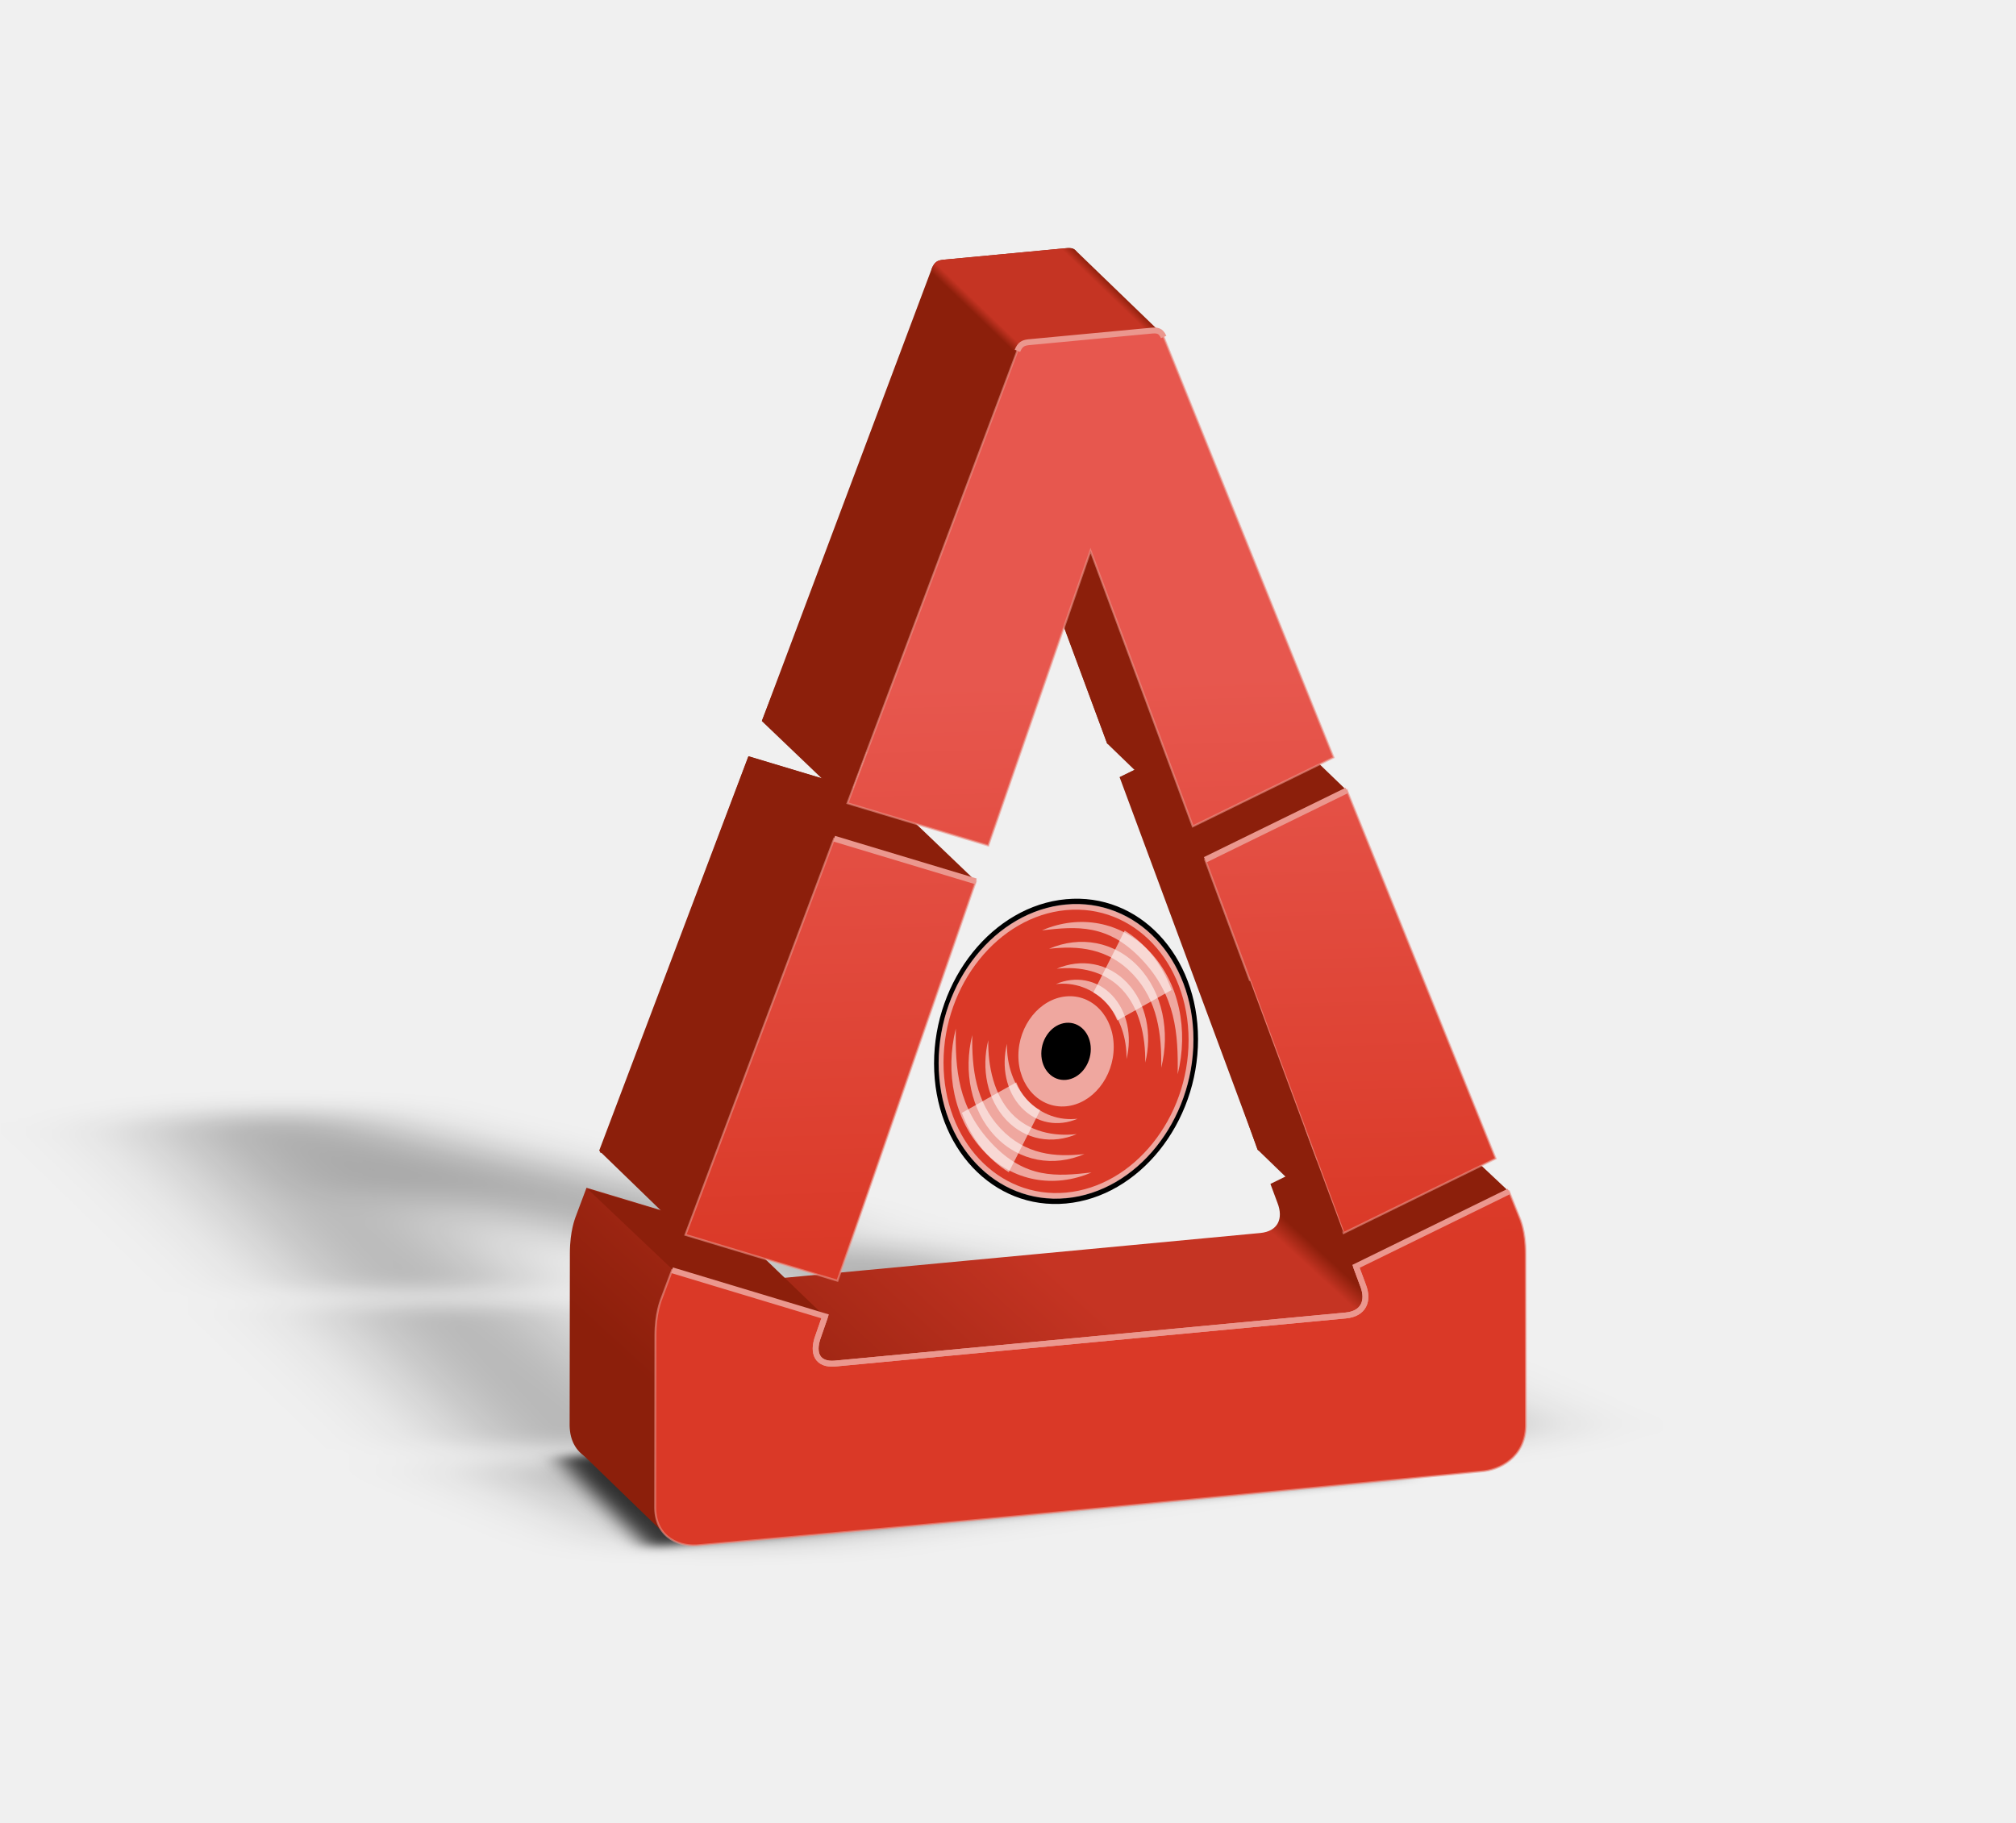
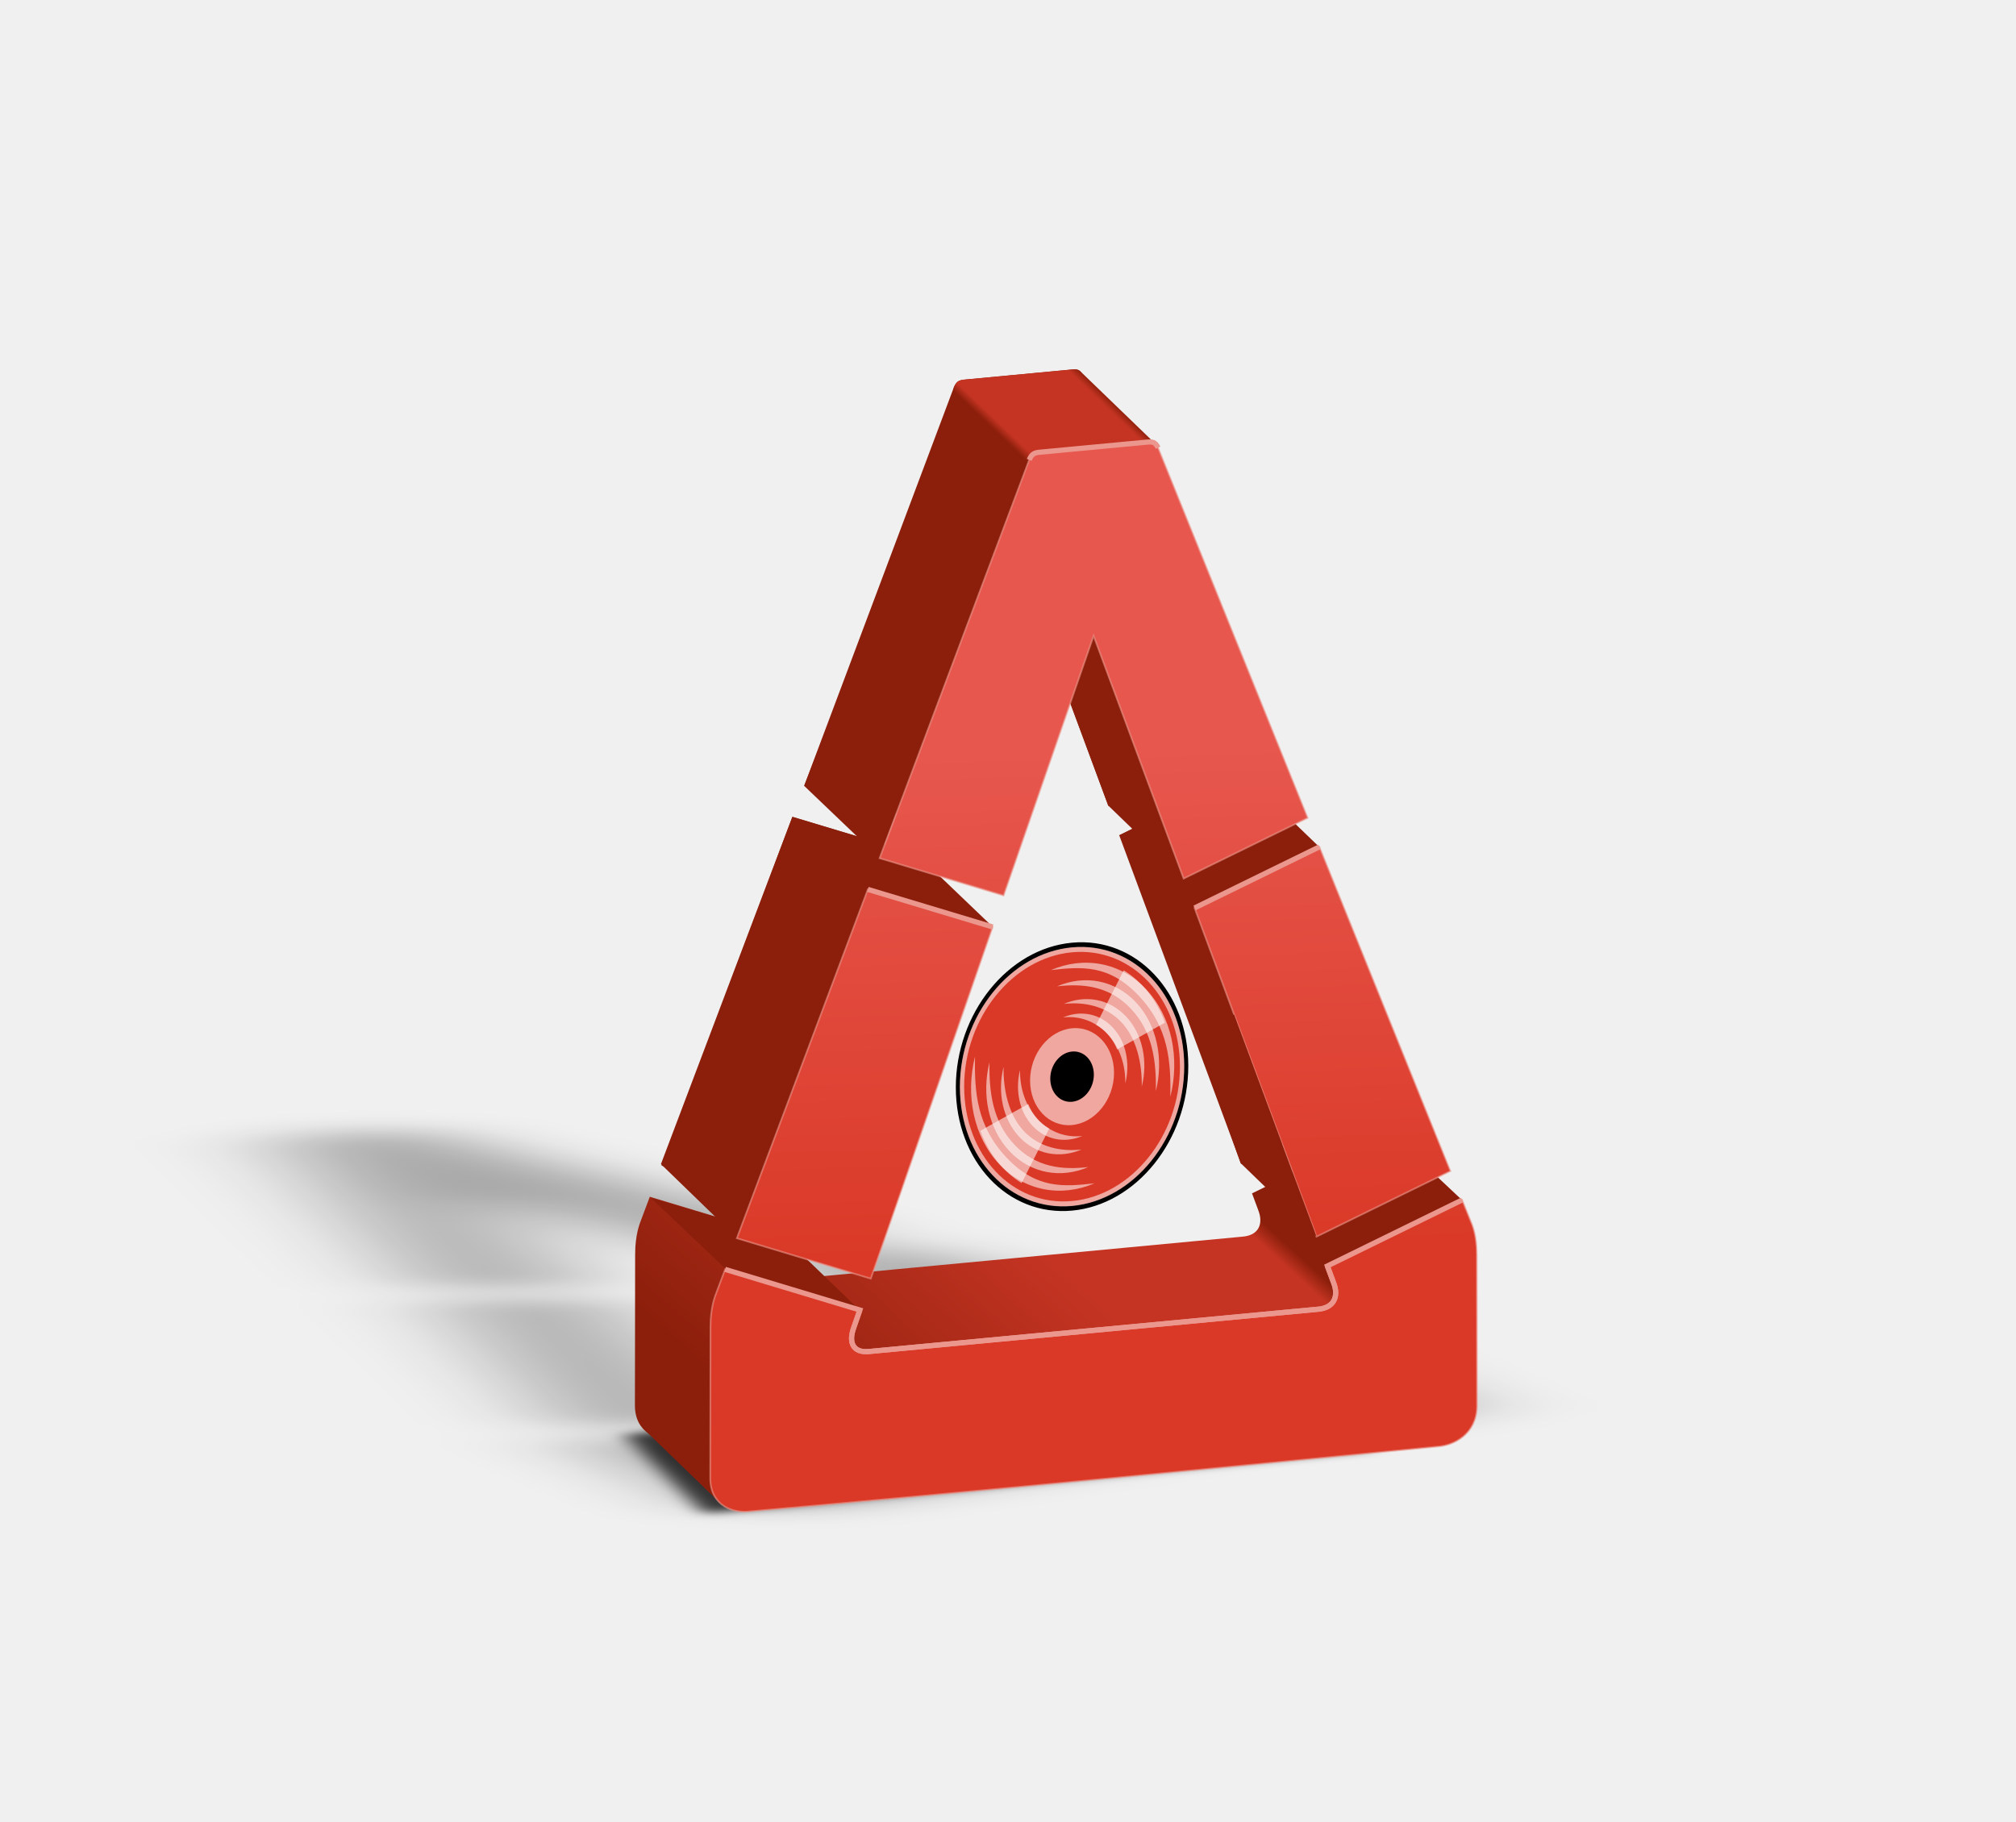
- <svg xmlns="http://www.w3.org/2000/svg" xmlns:xlink="http://www.w3.org/1999/xlink" width="828.909" height="749.454" id="svg2" version="1.1">
+ <svg xmlns="http://www.w3.org/2000/svg" xmlns:xlink="http://www.w3.org/1999/xlink" width="894.909" height="808.807" id="svg2" version="1.1">
  <defs id="defs4">
    <linearGradient id="linearGradient4550">
      <stop style="stop-color:#8c1f0b;stop-opacity:1" offset="0" id="stop4552" />
      <stop style="stop-color:#c53423;stop-opacity:1" offset="0.65" id="stop4554" />
      <stop style="stop-color:#c53423;stop-opacity:1" offset="0.965" id="stop4556" />
      <stop id="stop4558" offset="1" style="stop-color:#8c1f0b;stop-opacity:1" />
    </linearGradient>
    <linearGradient id="linearGradient4428">
      <stop id="stop4440" offset="0" style="stop-color:#8c1f0b;stop-opacity:1" />
      <stop id="stop4438" offset="0.082" style="stop-color:#c53423;stop-opacity:1" />
      <stop id="stop4436" offset="0.917" style="stop-color:#c53423;stop-opacity:1" />
      <stop style="stop-color:#8c1f0b;stop-opacity:1" offset="1" id="stop4432" />
    </linearGradient>
    <linearGradient id="linearGradient3887">
      <stop style="stop-color:#da3927;stop-opacity:1" offset="0" id="stop3889" />
      <stop style="stop-color:#e7574e;stop-opacity:1" offset="1" id="stop3891" />
    </linearGradient>
    <linearGradient xlink:href="#linearGradient3887" id="linearGradient3893" x1="-414.598" y1="563.878" x2="-420.647" y2="272.449" gradientUnits="userSpaceOnUse" gradientTransform="matrix(1,0.08482507,0,1,-466.6065,55.00897)" />
    <linearGradient xlink:href="#linearGradient3887-7" id="linearGradient3893-1" x1="-414.598" y1="563.878" x2="-420.647" y2="272.449" gradientUnits="userSpaceOnUse" />
    <linearGradient id="linearGradient3887-7">
      <stop style="stop-color:#da3927;stop-opacity:1" offset="0" id="stop3889-2" />
      <stop style="stop-color:#e7574e;stop-opacity:1" offset="1" id="stop3891-0" />
    </linearGradient>
    <linearGradient xlink:href="#linearGradient3887-6" id="linearGradient4027" gradientUnits="userSpaceOnUse" gradientTransform="matrix(1,0.08482507,0,1,-33.85712,50.76633)" x1="-414.598" y1="563.878" x2="-420.647" y2="272.449" />
    <linearGradient id="linearGradient3887-6">
      <stop style="stop-color:#da3927;stop-opacity:1" offset="0" id="stop3889-7" />
      <stop style="stop-color:#e7574e;stop-opacity:1" offset="1" id="stop3891-01" />
    </linearGradient>
    <linearGradient y2="272.449" x2="-420.647" y1="563.878" x1="-414.598" gradientTransform="matrix(1,0.08482507,0,1,-53.49776,50.27133)" gradientUnits="userSpaceOnUse" id="linearGradient4046" xlink:href="#linearGradient3887-6" />
    <linearGradient xlink:href="#linearGradient3887" id="linearGradient4073" gradientUnits="userSpaceOnUse" gradientTransform="matrix(1,0.08482507,0,1,-2026.607,55.00897)" x1="-414.598" y1="563.878" x2="-420.647" y2="272.449" />
    <linearGradient y2="272.449" x2="-420.647" y1="563.878" x1="-414.598" gradientTransform="matrix(1,0.08482507,0,1,-53.49776,50.27133)" gradientUnits="userSpaceOnUse" id="linearGradient4046-8" xlink:href="#linearGradient3887-6-1" />
    <linearGradient id="linearGradient3887-6-1">
      <stop style="stop-color:#da3927;stop-opacity:1" offset="0" id="stop3889-7-6" />
      <stop style="stop-color:#e7574e;stop-opacity:1" offset="1" id="stop3891-01-1" />
    </linearGradient>
    <linearGradient y2="272.449" x2="-420.647" y1="563.878" x1="-414.598" gradientTransform="matrix(1,0.08482507,0,1,430.6633,-59.81301)" gradientUnits="userSpaceOnUse" id="linearGradient4090" xlink:href="#linearGradient3887-6-1" />
    <linearGradient xlink:href="#linearGradient3887-6-1" id="linearGradient4126" gradientUnits="userSpaceOnUse" gradientTransform="matrix(1,0.08482507,0,1,-1569.498,50.27133)" x1="-414.598" y1="563.878" x2="-420.647" y2="272.449" />
    <linearGradient xlink:href="#linearGradient3887-6" id="linearGradient4149" gradientUnits="userSpaceOnUse" gradientTransform="matrix(1,0.08482507,0,1,-53.49776,50.27133)" x1="-414.598" y1="563.878" x2="-420.647" y2="272.449" />
    <linearGradient xlink:href="#linearGradient3887-6-6" id="linearGradient4149-6" gradientUnits="userSpaceOnUse" gradientTransform="matrix(1,0.08482507,0,1,-53.49776,50.27133)" x1="-414.598" y1="563.878" x2="-420.647" y2="272.449" />
    <linearGradient id="linearGradient3887-6-6">
      <stop style="stop-color:#da3927;stop-opacity:1" offset="0" id="stop3889-7-9" />
      <stop style="stop-color:#e7574e;stop-opacity:1" offset="1" id="stop3891-01-3" />
    </linearGradient>
    <linearGradient y2="272.449" x2="-420.647" y1="563.878" x1="-414.598" gradientTransform="matrix(-1,0.08482507,0,1,-912.971,50.27133)" gradientUnits="userSpaceOnUse" id="linearGradient4167" xlink:href="#linearGradient3887-6-6" />
    <linearGradient xlink:href="#linearGradient3887-6" id="linearGradient4189" gradientUnits="userSpaceOnUse" gradientTransform="matrix(1,0.08482507,0,1,-53.49776,50.27133)" x1="-414.598" y1="563.878" x2="-420.647" y2="272.449" />
-     <linearGradient xlink:href="#linearGradient3887-6" id="linearGradient4192" gradientUnits="userSpaceOnUse" gradientTransform="matrix(0.8047937,-0.00754763,0,0.8047937,1685.885,265.0681)" x1="-414.598" y1="563.878" x2="-420.647" y2="272.449" />
+     <linearGradient xlink:href="#linearGradient3887-6" id="linearGradient4192" gradientUnits="userSpaceOnUse" gradientTransform="matrix(0.7651049,-0.00717541,0,0.7651049,1732.527,216.263)" x1="-414.598" y1="563.878" x2="-420.647" y2="272.449" />
    <linearGradient xlink:href="#linearGradient3887-6-4" id="linearGradient4192-2" gradientUnits="userSpaceOnUse" gradientTransform="matrix(1,0.08482507,0,1,66.71039,51.68554)" x1="-414.598" y1="563.878" x2="-420.647" y2="272.449" />
    <linearGradient id="linearGradient3887-6-4">
      <stop style="stop-color:#da3927;stop-opacity:1" offset="0" id="stop3889-7-1" />
      <stop style="stop-color:#e7574e;stop-opacity:1" offset="1" id="stop3891-01-0" />
    </linearGradient>
    <linearGradient y2="272.449" x2="-420.647" y1="563.878" x1="-414.598" gradientTransform="matrix(1,0.08482507,0,1,-1063.673,58.83561)" gradientUnits="userSpaceOnUse" id="linearGradient4209" xlink:href="#linearGradient3887-6-4" />
    <linearGradient xlink:href="#linearGradient3887-6-3" id="linearGradient4192-0" gradientUnits="userSpaceOnUse" gradientTransform="matrix(1,-0.00937834,0,1,-423.2896,-7.797112)" x1="-414.598" y1="563.878" x2="-420.647" y2="272.449" />
    <linearGradient id="linearGradient3887-6-3">
      <stop style="stop-color:#da3927;stop-opacity:1" offset="0" id="stop3889-7-97" />
      <stop style="stop-color:#e7574e;stop-opacity:1" offset="1" id="stop3891-01-9" />
    </linearGradient>
    <linearGradient y2="272.449" x2="-420.647" y1="563.878" x1="-414.598" gradientTransform="matrix(1,-0.00937834,0,1,-1288.533,-663.9797)" gradientUnits="userSpaceOnUse" id="linearGradient4243" xlink:href="#linearGradient3887-6-3" />
    <linearGradient xlink:href="#linearGradient3887-6-7" id="linearGradient4192-23" gradientUnits="userSpaceOnUse" gradientTransform="matrix(1,-0.00937834,0,1,-423.2896,-7.797112)" x1="-414.598" y1="563.878" x2="-420.647" y2="272.449" />
    <linearGradient id="linearGradient3887-6-7">
      <stop style="stop-color:#da3927;stop-opacity:1" offset="0" id="stop3889-7-2" />
      <stop style="stop-color:#e7574e;stop-opacity:1" offset="1" id="stop3891-01-4" />
    </linearGradient>
    <linearGradient y2="272.449" x2="-420.647" y1="563.878" x1="-414.598" gradientTransform="matrix(1,-0.00937834,0,1,-479.0207,-57.00378)" gradientUnits="userSpaceOnUse" id="linearGradient4277-9" xlink:href="#linearGradient3887-6-7-4" />
    <linearGradient id="linearGradient3887-6-7-4">
      <stop style="stop-color:#da3927;stop-opacity:1" offset="0" id="stop3889-7-2-5" />
      <stop style="stop-color:#e7574e;stop-opacity:1" offset="1" id="stop3891-01-4-5" />
    </linearGradient>
    <linearGradient xlink:href="#linearGradient3887-6-2" id="linearGradient4192-5" gradientUnits="userSpaceOnUse" gradientTransform="matrix(1,-0.00937834,0,1,-1833.424,-756.7561)" x1="-414.598" y1="563.878" x2="-420.647" y2="272.449" />
    <linearGradient id="linearGradient3887-6-2">
      <stop style="stop-color:#da3927;stop-opacity:1" offset="0" id="stop3889-7-13" />
      <stop style="stop-color:#e7574e;stop-opacity:1" offset="1" id="stop3891-01-8" />
    </linearGradient>
    <linearGradient y2="272.449" x2="-420.647" y1="563.878" x1="-414.598" gradientTransform="matrix(1,-0.00937834,0,1,-1889.155,-805.9628)" gradientUnits="userSpaceOnUse" id="linearGradient4316" xlink:href="#linearGradient3887-6-7-4" />
-     <linearGradient xlink:href="#linearGradient4428" id="linearGradient4434" x1="-899.075" y1="94.158" x2="-857.814" y2="51.201" gradientUnits="userSpaceOnUse" gradientTransform="matrix(0.8047937,0,0,0.8047937,2026.546,271.3432)" />
+     <linearGradient xlink:href="#linearGradient4428" id="linearGradient4434" x1="-899.075" y1="94.158" x2="-857.814" y2="51.201" gradientUnits="userSpaceOnUse" gradientTransform="matrix(0.7651049,0,0,0.7651049,2056.388,222.2286)" />
    <filter id="filter4468" color-interpolation-filters="sRGB">
      <feGaussianBlur stdDeviation="3.629" id="feGaussianBlur4470" />
    </filter>
    <linearGradient y2="272.449" x2="-420.647" y1="563.878" x1="-414.598" gradientTransform="matrix(1,-0.00937834,0,1,-1288.533,-663.9797)" gradientUnits="userSpaceOnUse" id="linearGradient4243-5" xlink:href="#linearGradient3887-6-3-4" />
    <linearGradient id="linearGradient3887-6-3-4">
      <stop style="stop-color:#da3927;stop-opacity:1" offset="0" id="stop3889-7-97-5" />
      <stop style="stop-color:#e7574e;stop-opacity:1" offset="1" id="stop3891-01-9-2" />
    </linearGradient>
    <filter id="filter4510" x="-0.124" width="1.248" y="-0.089" height="1.178" color-interpolation-filters="sRGB">
      <feGaussianBlur stdDeviation="23.023" id="feGaussianBlur4512" />
    </filter>
-     <linearGradient xlink:href="#linearGradient4550" id="linearGradient4548" x1="1348.842" y1="931.212" x2="1538.382" y2="724.03" gradientUnits="userSpaceOnUse" gradientTransform="matrix(0.8047937,0,0,0.8047937,181.9584,126.4803)" />
+     <linearGradient xlink:href="#linearGradient4550" id="linearGradient4548" x1="1348.842" y1="931.212" x2="1538.382" y2="724.03" gradientUnits="userSpaceOnUse" gradientTransform="matrix(0.7651049,0,0,0.7651049,302.7678,84.50971)" />
    <linearGradient xlink:href="#linearGradient3887-6-70" id="linearGradient4192-52" gradientUnits="userSpaceOnUse" gradientTransform="matrix(1,-0.00937834,0,1,1868.71,172.2029)" x1="-414.598" y1="563.878" x2="-420.647" y2="272.449" />
    <linearGradient id="linearGradient3887-6-70">
      <stop style="stop-color:#da3927;stop-opacity:1" offset="0" id="stop3889-7-0" />
      <stop style="stop-color:#e7574e;stop-opacity:1" offset="1" id="stop3891-01-2" />
    </linearGradient>
    <linearGradient xlink:href="#linearGradient3887-6-5" id="linearGradient4192-7" gradientUnits="userSpaceOnUse" gradientTransform="matrix(1,-0.00937834,0,1,1868.71,172.2029)" x1="-414.598" y1="563.878" x2="-420.647" y2="272.449" />
    <linearGradient id="linearGradient3887-6-5">
      <stop style="stop-color:#da3927;stop-opacity:1" offset="0" id="stop3889-7-8" />
      <stop style="stop-color:#e7574e;stop-opacity:1" offset="1" id="stop3891-01-29" />
    </linearGradient>
-     <linearGradient y2="272.449" x2="-420.647" y1="563.878" x1="-414.598" gradientTransform="matrix(0.8047937,-0.00754763,0,0.8047937,1685.885,265.0681)" gradientUnits="userSpaceOnUse" id="linearGradient4710" xlink:href="#linearGradient3887-6-5" />
+     <linearGradient y2="272.449" x2="-420.647" y1="563.878" x1="-414.598" gradientTransform="matrix(0.7651049,-0.00717541,0,0.7651049,1732.527,216.263)" gradientUnits="userSpaceOnUse" id="linearGradient4710" xlink:href="#linearGradient3887-6-5" />
    <linearGradient xlink:href="#linearGradient3887-6-52" id="linearGradient4192-6" gradientUnits="userSpaceOnUse" gradientTransform="matrix(1,-0.00937834,0,1,1868.71,172.2029)" x1="-414.598" y1="563.878" x2="-420.647" y2="272.449" />
    <linearGradient id="linearGradient3887-6-52">
      <stop style="stop-color:#da3927;stop-opacity:1" offset="0" id="stop3889-7-3" />
      <stop style="stop-color:#e7574e;stop-opacity:1" offset="1" id="stop3891-01-06" />
    </linearGradient>
    <linearGradient y2="272.449" x2="-420.647" y1="563.878" x1="-414.598" gradientTransform="matrix(1,-0.00937834,0,1,1868.71,172.2029)" gradientUnits="userSpaceOnUse" id="linearGradient4769" xlink:href="#linearGradient3887-6-52" />
-     <linearGradient xlink:href="#linearGradient3887-6-5" id="linearGradient3163" gradientUnits="userSpaceOnUse" gradientTransform="matrix(0.8047937,-0.00754763,0,0.8047937,1685.885,265.0681)" x1="-414.598" y1="563.878" x2="-420.647" y2="272.449" />
-     <linearGradient xlink:href="#linearGradient3887-6-5" id="linearGradient3165" gradientUnits="userSpaceOnUse" gradientTransform="matrix(0.8047937,-0.00754763,0,0.8047937,1685.885,265.0681)" x1="-414.598" y1="563.878" x2="-420.647" y2="272.449" />
+     <linearGradient xlink:href="#linearGradient3887-6-5" id="linearGradient3163" gradientUnits="userSpaceOnUse" gradientTransform="matrix(0.7651049,-0.00717541,0,0.7651049,1732.527,216.263)" x1="-414.598" y1="563.878" x2="-420.647" y2="272.449" />
+     <linearGradient xlink:href="#linearGradient3887-6-5" id="linearGradient3165" gradientUnits="userSpaceOnUse" gradientTransform="matrix(0.7651049,-0.00717541,0,0.7651049,1732.527,216.263)" x1="-414.598" y1="563.878" x2="-420.647" y2="272.449" />
  </defs>
-   <g id="layer1" transform="translate(-891.6428,-207.8631)">
-     <path style="fill:#000000;fill-opacity:0.293;stroke:none;filter:url(#filter4510)" d="m -919.923,108.744 c -2.651,0.337 -4.18,1.044 -5.562,4.368 -26.518,70.643 -49.472,131.736 -86.813,231.178 l 71.938,21.661 52.219,-150.7 52.25,140.859 71.938,-35.214 c -37.341,-92.407 -60.294,-149.175 -86.812,-214.822 -1.58,-3.501 -3.368,-3.527 -6.781,-3.205 -20.386,1.92 -40.771,3.841 -61.156,5.761 -0.427,0.04 -0.84,0.067 -1.219,0.115 z M -1019.111,362.4 c -31.86,84.846 -64.642,172.191 -76,202.441 l 77.687,23.432 70.719,-204.068 z m 261.969,-24.678 -72.406,35.446 70.719,190.744 77.688,-38.068 c -11.358,-28.11 -44.14,-109.278 -76,-188.122 z m -344.781,245.198 c -0.413,1.099 -5.719,15.257 -5.719,15.257 0,0.29 -2.781,6.493 -2.781,18.262 l -0.125,88.137 c 0.39,15.624 13.186,19.941 22.875,18.783 133.032,-11.676 266.062,-24.73 399.094,-37.596 9.689,-0.667 22.485,-7.395 22.875,-23.092 l -0.125,-88.113 c 0,-11.769 -2.781,-17.448 -2.781,-17.738 0,0 -5.306,-13.159 -5.719,-14.18 l -78.188,38.303 3.625,9.752 c 3.102,7.959 0.219,14.479 -8.812,15.33 -86.948,8.191 -173.896,16.382 -260.844,24.572 -9.031,0.851 -11.915,-5.126 -8.812,-13.67 l 3.625,-10.435 z" id="path3115-5-67-4" transform="matrix(0.8047937,-0.08985007,0.6030659,0.2581261,1637.362,559.448)" />
-     <g id="g3075" transform="matrix(0.6544103,-0.06022163,0,0.7544889,1223.742,475.2062)">
+   <g id="layer1" transform="translate(-918.2702,-94.84888)">
+     <path style="fill:#000000;fill-opacity:0.293;stroke:none;filter:url(#filter4510)" d="m -919.923,108.744 c -2.651,0.337 -4.18,1.044 -5.562,4.368 -26.518,70.643 -49.472,131.736 -86.813,231.178 l 71.938,21.661 52.219,-150.7 52.25,140.859 71.938,-35.214 c -37.341,-92.407 -60.294,-149.175 -86.812,-214.822 -1.58,-3.501 -3.368,-3.527 -6.781,-3.205 -20.386,1.92 -40.771,3.841 -61.156,5.761 -0.427,0.04 -0.84,0.067 -1.219,0.115 z M -1019.111,362.4 c -31.86,84.846 -64.642,172.191 -76,202.441 l 77.687,23.432 70.719,-204.068 z m 261.969,-24.678 -72.406,35.446 70.719,190.744 77.688,-38.068 c -11.358,-28.11 -44.14,-109.278 -76,-188.122 z m -344.781,245.198 c -0.413,1.099 -5.719,15.257 -5.719,15.257 0,0.29 -2.781,6.493 -2.781,18.262 l -0.125,88.137 c 0.39,15.624 13.186,19.941 22.875,18.783 133.032,-11.676 266.062,-24.73 399.094,-37.596 9.689,-0.667 22.485,-7.395 22.875,-23.092 l -0.125,-88.113 c 0,-11.769 -2.781,-17.448 -2.781,-17.738 0,0 -5.306,-13.159 -5.719,-14.18 l -78.188,38.303 3.625,9.752 c 3.102,7.959 0.219,14.479 -8.812,15.33 -86.948,8.191 -173.896,16.382 -260.844,24.572 -9.031,0.851 -11.915,-5.126 -8.812,-13.67 l 3.625,-10.435 z" id="path3115-5-67-4" transform="matrix(0.7651049,-0.08541907,0.5733254,0.2453965,1686.398,496.1254)" />
+     <g id="g3075" transform="matrix(0.6221377,-0.05725177,0,0.717281,1293.175,416.038)">
      <g transform="translate(28.57143,-111.4286)" style="stroke-width:3;stroke-miterlimit:4;stroke-dasharray:none" id="g3885">
        <path style="fill:#da3927;fill-opacity:1;stroke:#000000;stroke-width:3;stroke-miterlimit:4;stroke-opacity:1;stroke-dasharray:none" id="path2985" d="m 282.857,513.791 c 0,44.972 -36.457,81.429 -81.429,81.429 -44.972,0 -81.429,-36.457 -81.429,-81.429 0,-44.972 36.457,-81.429 81.429,-81.429 44.972,0 81.429,36.457 81.429,81.429 z" transform="translate(-67.68022,-170.7158)" />
        <g style="stroke-width:3;stroke-miterlimit:4;stroke-dasharray:none" id="g3842" transform="translate(-2.8085205e-6,-4.7721558e-6)">
          <path transform="matrix(2.156327,0,0,2.156327,-145.6082,-405.2203)" d="m 143.442,347.023 c 0,7.671 -6.219,13.89 -13.89,13.89 -7.671,0 -13.89,-6.219 -13.89,-13.89 0,-7.671 6.219,-13.89 13.89,-13.89 7.671,0 13.89,6.219 13.89,13.89 z" id="path3820-3" style="fill:#ffffff;fill-opacity:0.558;stroke:none" />
          <path transform="matrix(1.119106,0,0,1.119106,-11.23419,-45.28085)" d="m 143.442,347.023 c 0,7.671 -6.219,13.89 -13.89,13.89 -7.671,0 -13.89,-6.219 -13.89,-13.89 0,-7.671 6.219,-13.89 13.89,-13.89 7.671,0 13.89,6.219 13.89,13.89 z" id="path3820" style="fill:#000000;fill-opacity:1;stroke:none" />
        </g>
      </g>
      <path transform="matrix(1.968176,0,0,1.968176,-39.47828,-467.7586)" d="m 142.432,355.357 c 0,22.037 -17.864,39.901 -39.901,39.901 -22.037,0 -39.901,-17.864 -39.901,-39.901 0,-22.037 17.864,-39.901 39.901,-39.901 22.037,0 39.901,17.864 39.901,39.901 z" id="path3995" style="fill:none;stroke:#ffffff;stroke-width:1.574;stroke-linecap:round;stroke-linejoin:round;stroke-miterlimit:4;stroke-opacity:0.557;stroke-dasharray:none" />
      <g id="g4345">
        <g id="g4221">
          <path id="path3840" d="m 191.31,203.477 c -9.58,-9.58 -23.241,-12.579 -35.383,-9.003 11.426,-0.217 22.914,4.034 31.633,12.752 8.719,8.719 12.97,20.207 12.752,31.633 3.577,-12.142 0.578,-25.802 -9.002,-35.383 z" style="fill:#ffffff;fill-opacity:0.558;stroke:none" />
          <path id="path3840-4" d="m 200.79,197.427 c -12.002,-12.002 -29.115,-15.759 -44.326,-11.278 14.314,-0.272 30.108,3.651 41.03,14.574 10.923,10.923 14.846,26.717 14.574,41.03 4.481,-15.211 0.724,-32.324 -11.278,-44.326 z" style="fill:#ffffff;fill-opacity:0.558;stroke:none" />
          <path id="path3840-1" d="m 215.161,181.775 c -18.4,-18.4 -44.636,-24.159 -67.956,-17.29 21.944,-0.417 41.483,-0.334 62.774,20.957 21.291,21.291 22.889,42.345 22.472,64.29 6.869,-23.32 1.11,-49.556 -17.29,-67.956 z" style="fill:#ffffff;fill-opacity:0.558;stroke:none" />
          <path style="fill:#ffffff;fill-opacity:0.558;stroke:none" d="m 207.82,189.185 c -15.211,-15.211 -36.9,-19.972 -56.179,-14.294 18.141,-0.345 37.087,2.485 52.716,18.114 15.629,15.629 18.101,34.218 17.757,52.359 5.679,-19.278 0.918,-40.968 -14.294,-56.179 z" id="path3840-4-4" />
        </g>
        <path style="fill:#ffffff;fill-opacity:0.558;stroke:none" d="m 199.176,168.781 c 13.273,8.123 23.575,20.304 29.438,34.719 l -34.125,13.875 c -3.101,-6.965 -8.382,-12.746 -15,-16.438 l 19.688,-32.156 z" id="path4276" />
      </g>
      <g id="g4345-3" transform="matrix(-1,0,0,-1,325.5145,463.4257)">
        <g id="g4221-2">
          <path id="path3840-9" d="m 191.31,203.477 c -9.58,-9.58 -23.241,-12.579 -35.383,-9.003 11.426,-0.217 22.914,4.034 31.633,12.752 8.719,8.719 12.97,20.207 12.752,31.633 3.577,-12.142 0.578,-25.802 -9.002,-35.383 z" style="fill:#ffffff;fill-opacity:0.558;stroke:none" />
          <path id="path3840-4-49" d="m 200.79,197.427 c -12.002,-12.002 -29.115,-15.759 -44.326,-11.278 14.314,-0.272 30.108,3.651 41.03,14.574 10.923,10.923 14.846,26.717 14.574,41.03 4.481,-15.211 0.724,-32.324 -11.278,-44.326 z" style="fill:#ffffff;fill-opacity:0.558;stroke:none" />
          <path id="path3840-1-1" d="m 215.161,181.775 c -18.4,-18.4 -44.636,-24.159 -67.956,-17.29 21.944,-0.417 41.483,-0.334 62.774,20.957 21.291,21.291 22.889,42.345 22.472,64.29 6.869,-23.32 1.11,-49.556 -17.29,-67.956 z" style="fill:#ffffff;fill-opacity:0.558;stroke:none" />
          <path style="fill:#ffffff;fill-opacity:0.558;stroke:none" d="m 207.82,189.185 c -15.211,-15.211 -36.9,-19.972 -56.179,-14.294 18.141,-0.345 37.087,2.485 52.716,18.114 15.629,15.629 18.101,34.218 17.757,52.359 5.679,-19.278 0.918,-40.968 -14.294,-56.179 z" id="path3840-4-4-0" />
        </g>
        <path style="fill:#ffffff;fill-opacity:0.558;stroke:none" d="m 199.176,168.781 c 13.273,8.123 23.575,20.304 29.438,34.719 l -34.125,13.875 c -3.101,-6.965 -8.382,-12.746 -15,-16.438 l 19.688,-32.156 z" id="path4276-5" />
      </g>
    </g>
-     <rect style="fill:#000000;fill-opacity:0.735;stroke:none;filter:url(#filter4468)" id="rect4442" width="388.638" height="64.966" x="-1646.213" y="724.33" transform="matrix(0.8012021,-0.0759488,0.570813,0.5673319,2026.546,271.3432)" />
-     <path style="fill:#8c1f0b;fill-opacity:1;stroke:none" d="m 1279.268,314.696 c -2.133,0.271 -3.364,0.84 -4.477,3.515 -21.342,56.853 -39.815,106.02 -69.866,186.051 l 57.895,17.432 42.025,-121.283 42.05,113.363 57.895,-28.34 c -30.052,-74.369 -48.525,-120.055 -69.866,-172.887 -1.272,-2.817 -2.71,-2.838 -5.457,-2.579 -16.406,1.546 -32.812,3.091 -49.218,4.637 -0.343,0.032 -0.676,0.054 -0.981,0.092 z" id="path4520" />
-     <path style="fill:#8c1f0b;fill-opacity:1;stroke:none" d="m 1199.442,518.837 c -25.641,68.284 -52.023,138.578 -61.164,162.923 l 62.522,18.858 56.914,-164.233 z" id="path4518" />
-     <path style="fill:#8c1f0b;fill-opacity:1;stroke:none" d="m 1410.273,498.976 -58.272,28.527 56.914,153.51 62.522,-30.637 c -9.141,-22.623 -35.524,-87.947 -61.164,-151.399 z" id="path4516" />
-     <path style="fill:url(#linearGradient4548);fill-opacity:1;stroke:none" d="m 1132.795,696.31 c -0.332,0.885 -4.602,12.279 -4.602,12.279 0,0.234 -2.238,5.225 -2.238,14.697 l -0.101,70.932 c 0.314,12.574 10.612,16.048 18.41,15.116 107.063,-9.397 214.125,-19.903 321.188,-30.257 7.798,-0.537 18.096,-5.952 18.41,-18.585 l -0.101,-70.913 c 0,-9.472 -2.238,-14.042 -2.238,-14.275 0,0 -4.27,-10.59 -4.603,-11.412 l -62.925,30.826 2.917,7.849 c 2.497,6.405 0.176,11.653 -7.092,12.338 -69.975,6.592 -139.95,13.184 -209.925,19.776 -7.268,0.685 -9.589,-4.126 -7.092,-11.001 l 2.917,-8.398 z" id="path3115-5-4" />
-     <path style="fill:#8c1f0b;fill-opacity:1;stroke:none" d="m 1445.235,532.771 -35.14,-33.86 -58.117,28.525 35.283,34.002 z" id="path4349" />
-     <path style="fill:#8c1f0b;fill-opacity:1;stroke:none" d="m 1230.712,749.179 -35.216,-33.952 -62.271,-18.46 35.411,33.6 z" id="path4355" />
-     <path style="fill:#8c1f0b;fill-opacity:1;stroke:none" d="m 1173.31,715.277 -35.311,-34.23 61.325,-162.148 58.259,17.499 35.283,33.789 z" id="path4345" />
-     <path style="fill:#8c1f0b;fill-opacity:1;stroke:none" d="m 1511.981,697.773 -35.446,-33.333 -62.314,30.446 35.852,33.86 z" id="path4353" />
-     <path style="fill:#8c1f0b;fill-opacity:1;stroke:none" d="m 1166.14,839.822 -36.35,-35.212 -0.791,-16.5 41.447,23.138 z" id="path4357" />
-     <path style="fill:#8c1f0b;fill-opacity:1;stroke:none" d="m 1381.956,547.528 -35.059,-33.902 -28.57,-77.411 21.528,-2.213 63.981,71.224 z" id="path4359" />
-     <path style="fill:url(#linearGradient4434);fill-opacity:1;stroke:none" d="m 1331.304,309.873 c -0.541,-0.01 -1.149,0.036 -1.836,0.101 l -49.218,4.628 c -0.343,0.032 -0.676,0.062 -0.981,0.101 -2.133,0.271 -3.364,0.846 -4.477,3.521 -10.709,56.594 55.988,94.728 94.136,26.458 l -34.501,-33.317 c -1.02,-1.121 -1.747,-1.466 -3.123,-1.491 z" id="path4406" />
-     <path style="fill:#8c1f0b;fill-opacity:1;stroke:none" d="m 1240.111,538.084 -35.239,-33.696 54.845,-140.988 41.258,12.804 z" id="path4347" />
-     <path style="fill:url(#linearGradient4192);fill-opacity:1;stroke:#eb978e;stroke-width:0.805;stroke-opacity:0.595" d="m 1314.446,348.606 c -2.133,0.271 -3.364,0.84 -4.477,3.515 -21.342,56.853 -39.815,106.02 -69.866,186.051 l 57.895,17.432 42.025,-121.283 42.05,113.363 57.895,-28.34 c -30.052,-74.369 -48.525,-120.055 -69.866,-172.887 -1.272,-2.817 -2.71,-2.838 -5.457,-2.579 -16.406,1.546 -32.812,3.091 -49.218,4.637 -0.343,0.032 -0.676,0.054 -0.981,0.092 z m -79.825,204.141 c -25.641,68.284 -52.023,138.578 -61.164,162.923 l 62.522,18.858 56.914,-164.233 z m 210.831,-19.861 -58.272,28.527 56.914,153.51 62.523,-30.637 c -9.141,-22.623 -35.524,-87.947 -61.164,-151.399 z m -277.478,197.334 c -0.332,0.885 -4.602,12.279 -4.602,12.279 0,0.234 -2.238,5.225 -2.238,14.697 l -0.101,70.932 c 0.314,12.574 10.612,16.048 18.41,15.116 107.063,-9.397 214.125,-19.903 321.188,-30.257 7.798,-0.537 18.096,-5.952 18.41,-18.585 l -0.101,-70.913 c 0,-9.472 -2.238,-14.042 -2.238,-14.275 0,0 -4.27,-10.59 -4.603,-11.412 l -62.925,30.826 2.917,7.849 c 2.497,6.405 0.176,11.653 -7.092,12.338 -69.975,6.592 -139.95,13.184 -209.925,19.776 -7.269,0.685 -9.589,-4.126 -7.092,-11.001 l 2.917,-8.398 z" id="path3115-5" />
-     <path style="fill:#8c1f0b;fill-opacity:1;stroke:none" d="m 1444.076,714.875 -35.411,-34.304 -23.339,-66.094 20.321,-3.219 z" id="path4351" />
-     <path style="fill:none;stroke:#eb978e;stroke-width:2.414;stroke-linecap:butt;stroke-miterlimit:0;stroke-opacity:1;stroke-dasharray:none" d="m 1449.173,728.628 2.917,7.849 c 2.497,6.405 0.176,11.653 -7.092,12.338 -69.975,6.592 -139.95,13.184 -209.925,19.776 -7.269,0.685 -9.589,-4.126 -7.092,-11.001 l 2.917,-8.398" id="path3115-5-41" />
-     <path style="fill:url(#linearGradient3163);fill-opacity:1;stroke:#eb978e;stroke-width:2.414;stroke-linecap:butt;stroke-miterlimit:4;stroke-opacity:1;stroke-dasharray:none" d="m 1370.102,346.456 c -1.272,-2.817 -2.71,-2.838 -5.457,-2.579 -16.406,1.546 -32.812,3.091 -49.218,4.637 -0.343,0.032 -0.676,0.054 -0.981,0.092 -2.133,0.271 -3.364,0.84 -4.477,3.515" id="path4735" />
-     <path style="fill:url(#linearGradient3165);fill-opacity:1;stroke:#eb978e;stroke-width:2.414;stroke-miterlimit:4;stroke-opacity:1;stroke-dasharray:none" d="m 1292.892,570.295 -58.272,-17.548" id="path4733" />
-     <path style="fill:url(#linearGradient4710);fill-opacity:1;stroke:#eb978e;stroke-width:2.414;stroke-miterlimit:4;stroke-opacity:1;stroke-dasharray:none" d="m 1445.451,532.886 -58.272,28.527" id="path4731" />
-     <path style="fill:none;stroke:#eb978e;stroke-width:2.414;stroke-miterlimit:4;stroke-opacity:1;stroke-dasharray:none" d="m 1512.098,697.802 -62.925,30.826 2.917,7.849 c 2.497,6.405 0.176,11.653 -7.092,12.338 -69.975,6.592 -139.95,13.184 -209.925,19.776 -7.269,0.685 -9.589,-4.126 -7.092,-11.001 l 2.917,-8.398 -62.925,-18.971" id="path3115-5-2" />
+     <rect style="fill:#000000;fill-opacity:0.735;stroke:none;filter:url(#filter4468)" id="rect4442" width="388.638" height="64.966" x="-1646.213" y="724.33" transform="matrix(0.7616904,-0.07220335,0.5426631,0.5393536,2056.388,222.2286)" />
+     <path style="fill:#8c1f0b;fill-opacity:1;stroke:none" d="m 1345.963,263.443 c -2.028,0.258 -3.198,0.799 -4.256,3.342 -20.289,54.049 -37.851,100.792 -66.421,176.875 l 55.04,16.573 39.953,-115.302 39.977,107.772 55.04,-26.943 c -28.569,-70.701 -46.131,-114.135 -66.421,-164.361 -1.209,-2.678 -2.576,-2.698 -5.188,-2.452 -15.597,1.469 -31.194,2.939 -46.791,4.408 -0.327,0.031 -0.643,0.051 -0.932,0.088 z" id="path4520" />
+     <path style="fill:#8c1f0b;fill-opacity:1;stroke:none" d="m 1270.074,457.517 c -24.376,64.916 -49.458,131.744 -58.148,154.888 l 59.439,17.928 54.107,-156.134 z" id="path4518" />
+     <path style="fill:#8c1f0b;fill-opacity:1;stroke:none" d="m 1470.508,438.635 -55.398,27.12 54.107,145.939 59.439,-29.126 c -8.69,-21.507 -33.772,-83.609 -58.148,-143.933 z" id="path4516" />
+     <path style="fill:url(#linearGradient4548);fill-opacity:1;stroke:none" d="m 1206.714,626.238 c -0.316,0.841 -4.375,11.674 -4.375,11.674 0,0.222 -2.128,4.968 -2.128,13.972 l -0.096,67.434 c 0.298,11.954 10.089,15.257 17.502,14.371 101.783,-8.933 203.565,-18.921 305.349,-28.765 7.413,-0.51 17.204,-5.658 17.502,-17.668 l -0.096,-67.416 c 0,-9.005 -2.128,-13.349 -2.128,-13.571 0,0 -4.06,-10.068 -4.375,-10.849 l -59.822,29.306 2.773,7.461 c 2.373,6.09 0.168,11.078 -6.742,11.729 -66.524,6.267 -133.049,12.534 -199.573,18.8 -6.91,0.651 -9.116,-3.922 -6.742,-10.459 l 2.773,-7.984 z" id="path3115-5-4" />
+     <path style="fill:#8c1f0b;fill-opacity:1;stroke:none" d="m 1503.746,470.764 -33.407,-32.19 -55.251,27.118 33.543,32.325 z" id="path4349" />
+     <path style="fill:#8c1f0b;fill-opacity:1;stroke:none" d="m 1299.801,676.5 -33.48,-32.278 -59.2,-17.55 33.665,31.943 z" id="path4355" />
+     <path style="fill:#8c1f0b;fill-opacity:1;stroke:none" d="m 1245.23,644.27 -33.569,-32.542 58.301,-154.152 55.386,16.636 33.543,32.123 z" id="path4345" />
+     <path style="fill:#8c1f0b;fill-opacity:1;stroke:none" d="m 1567.199,627.629 -33.698,-31.689 -59.241,28.944 34.084,32.19 z" id="path4353" />
+     <path style="fill:#8c1f0b;fill-opacity:1;stroke:none" d="m 1238.414,762.673 -34.557,-33.475 -0.752,-15.686 39.403,21.997 z" id="path4357" />
+     <path style="fill:#8c1f0b;fill-opacity:1;stroke:none" d="m 1443.587,484.793 -33.33,-32.23 -27.161,-73.594 20.467,-2.104 60.826,67.712 z" id="path4359" />
+     <path style="fill:url(#linearGradient4434);fill-opacity:1;stroke:none" d="m 1395.433,258.858 c -0.514,-0.01 -1.092,0.034 -1.745,0.096 l -46.791,4.399 c -0.327,0.031 -0.643,0.059 -0.932,0.096 -2.028,0.258 -3.198,0.804 -4.256,3.347 -10.181,53.803 53.227,90.057 89.493,25.153 l -32.8,-31.674 c -0.97,-1.066 -1.661,-1.394 -2.969,-1.417 z" id="path4406" />
+     <path style="fill:#8c1f0b;fill-opacity:1;stroke:none" d="m 1308.737,475.815 -33.501,-32.035 52.14,-134.035 39.223,12.173 z" id="path4347" />
+     <path style="fill:url(#linearGradient4192);fill-opacity:1;stroke:#eb978e;stroke-width:0.765;stroke-opacity:0.595" d="m 1379.406,295.681 c -2.028,0.258 -3.198,0.799 -4.256,3.342 -20.289,54.049 -37.851,100.792 -66.421,176.875 l 55.04,16.573 39.953,-115.302 39.977,107.772 55.04,-26.943 c -28.57,-70.701 -46.131,-114.135 -66.421,-164.361 -1.209,-2.678 -2.577,-2.698 -5.188,-2.452 -15.597,1.469 -31.194,2.939 -46.791,4.408 -0.327,0.031 -0.643,0.051 -0.932,0.088 z" id="path3117" />
+     <path style="fill:url(#linearGradient4192);fill-opacity:1;stroke:#eb978e;stroke-width:0.765;stroke-opacity:0.595" d="m 1303.517,489.755 c -24.376,64.916 -49.458,131.744 -58.148,154.888 l 59.439,17.928 54.107,-156.134 z" id="path3115" />
+     <path style="fill:url(#linearGradient4192);fill-opacity:1;stroke:#eb978e;stroke-width:0.765;stroke-opacity:0.595" d="m 1503.95,470.873 -55.398,27.12 54.107,145.939 59.439,-29.126 c -8.69,-21.507 -33.772,-83.609 -58.148,-143.933 z" id="path3113" />
+     <path style="fill:url(#linearGradient4192);fill-opacity:1;stroke:#eb978e;stroke-width:0.765;stroke-opacity:0.595" d="m 1240.157,658.476 c -0.316,0.841 -4.375,11.674 -4.375,11.674 0,0.222 -2.128,4.968 -2.128,13.972 l -0.096,67.434 c 0.298,11.954 10.089,15.257 17.502,14.371 101.783,-8.933 203.565,-18.921 305.349,-28.765 7.413,-0.51 17.204,-5.658 17.502,-17.668 l -0.096,-67.416 c 0,-9.005 -2.128,-13.349 -2.128,-13.571 0,0 -4.06,-10.068 -4.376,-10.849 l -59.822,29.306 2.774,7.461 c 2.373,6.09 0.167,11.078 -6.743,11.729 -66.524,6.267 -133.048,12.534 -199.573,18.8 -6.91,0.651 -9.116,-3.922 -6.743,-10.459 l 2.774,-7.984 z" id="path3115-5" />
+     <path style="fill:#8c1f0b;fill-opacity:1;stroke:none" d="m 1502.644,643.887 -33.665,-32.613 -22.188,-62.834 19.319,-3.06 z" id="path4351" />
+     <path style="fill:none;stroke:#eb978e;stroke-width:2.295;stroke-linecap:butt;stroke-miterlimit:0;stroke-opacity:1;stroke-dasharray:none" d="m 1507.489,656.963 2.774,7.461 c 2.373,6.09 0.167,11.078 -6.743,11.729 -66.524,6.267 -133.048,12.534 -199.573,18.8 -6.91,0.651 -9.116,-3.922 -6.743,-10.459 l 2.774,-7.984" id="path3115-5-41" />
+     <path style="fill:url(#linearGradient3163);fill-opacity:1;stroke:#eb978e;stroke-width:2.295;stroke-linecap:butt;stroke-miterlimit:4;stroke-opacity:1;stroke-dasharray:none" d="m 1432.318,293.638 c -1.209,-2.678 -2.577,-2.698 -5.188,-2.452 -15.597,1.469 -31.194,2.939 -46.791,4.408 -0.327,0.031 -0.643,0.051 -0.932,0.088 -2.028,0.258 -3.198,0.799 -4.256,3.342" id="path4735" />
+     <path style="fill:url(#linearGradient3165);fill-opacity:1;stroke:#eb978e;stroke-width:2.295;stroke-miterlimit:4;stroke-opacity:1;stroke-dasharray:none" d="M 1358.915,506.437 1303.517,489.755" id="path4733" />
+     <path style="fill:url(#linearGradient4710);fill-opacity:1;stroke:#eb978e;stroke-width:2.295;stroke-miterlimit:4;stroke-opacity:1;stroke-dasharray:none" d="m 1503.95,470.873 -55.398,27.12" id="path4731" />
+     <path style="fill:none;stroke:#eb978e;stroke-width:2.295;stroke-miterlimit:4;stroke-opacity:1;stroke-dasharray:none" d="m 1567.311,627.657 -59.822,29.306 2.774,7.461 c 2.373,6.09 0.167,11.078 -6.743,11.729 -66.524,6.267 -133.048,12.534 -199.573,18.8 -6.91,0.651 -9.116,-3.922 -6.743,-10.459 l 2.774,-7.984 -59.822,-18.035" id="path3115-5-2" />
  </g>
</svg>
